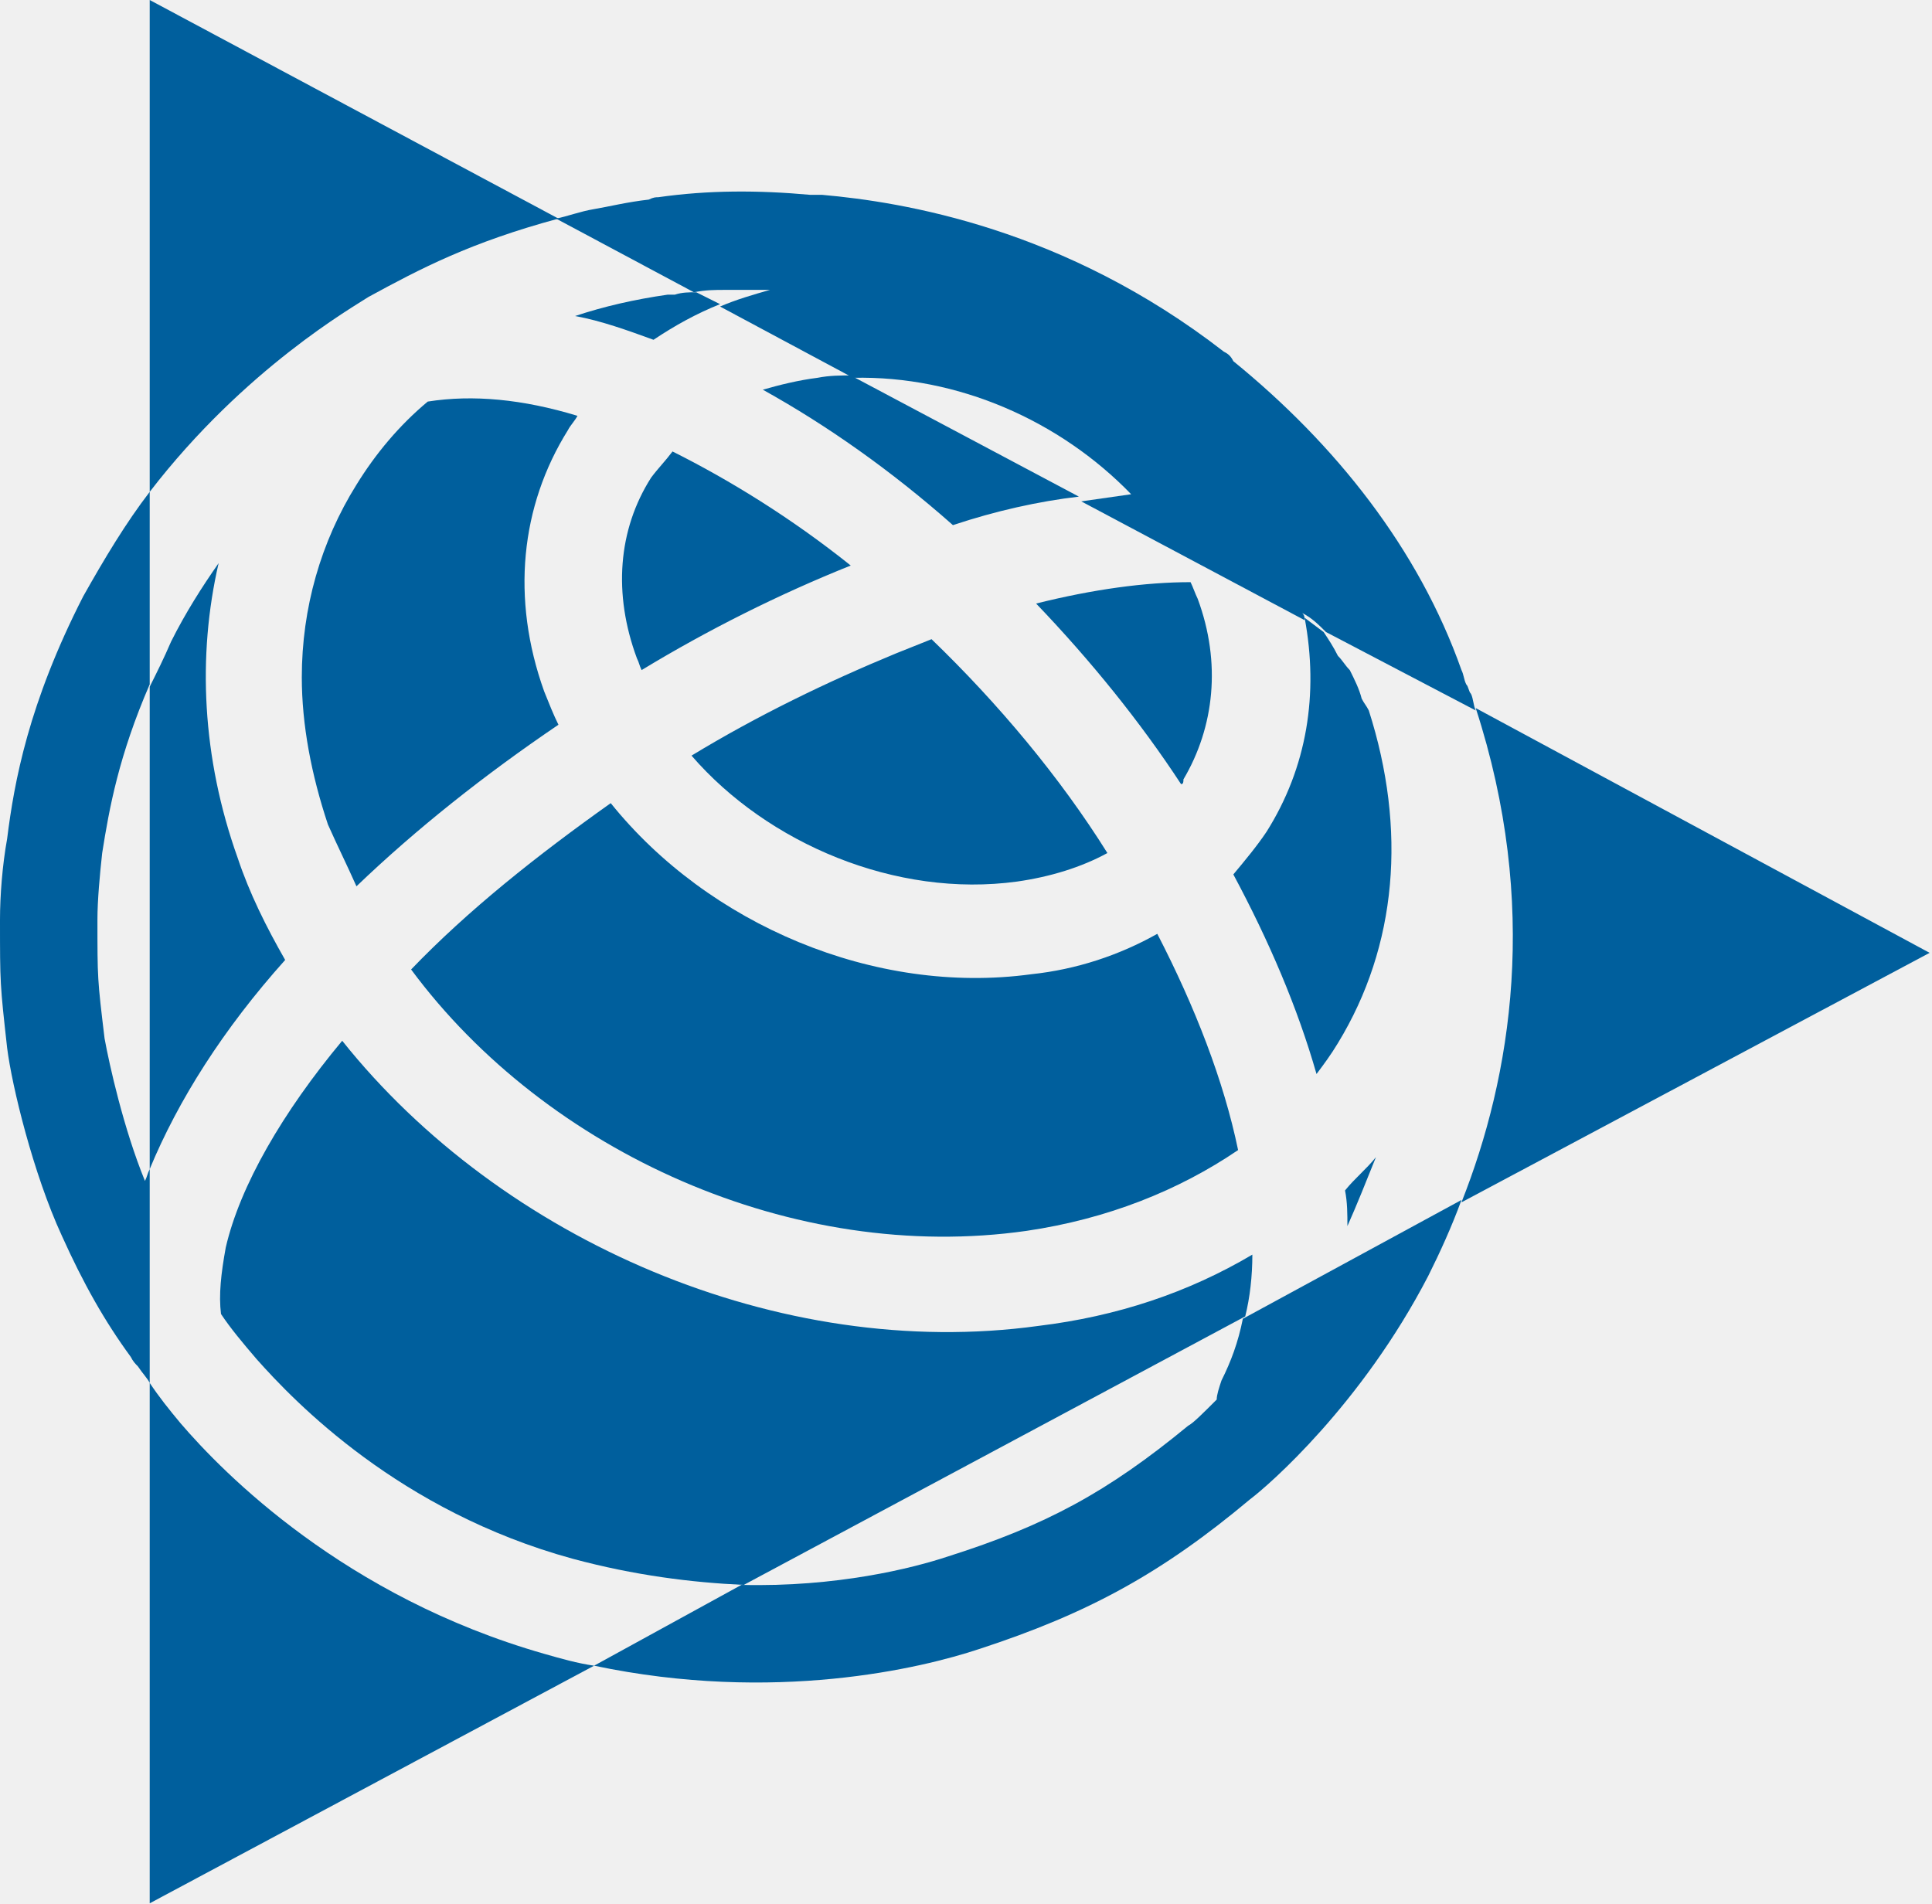
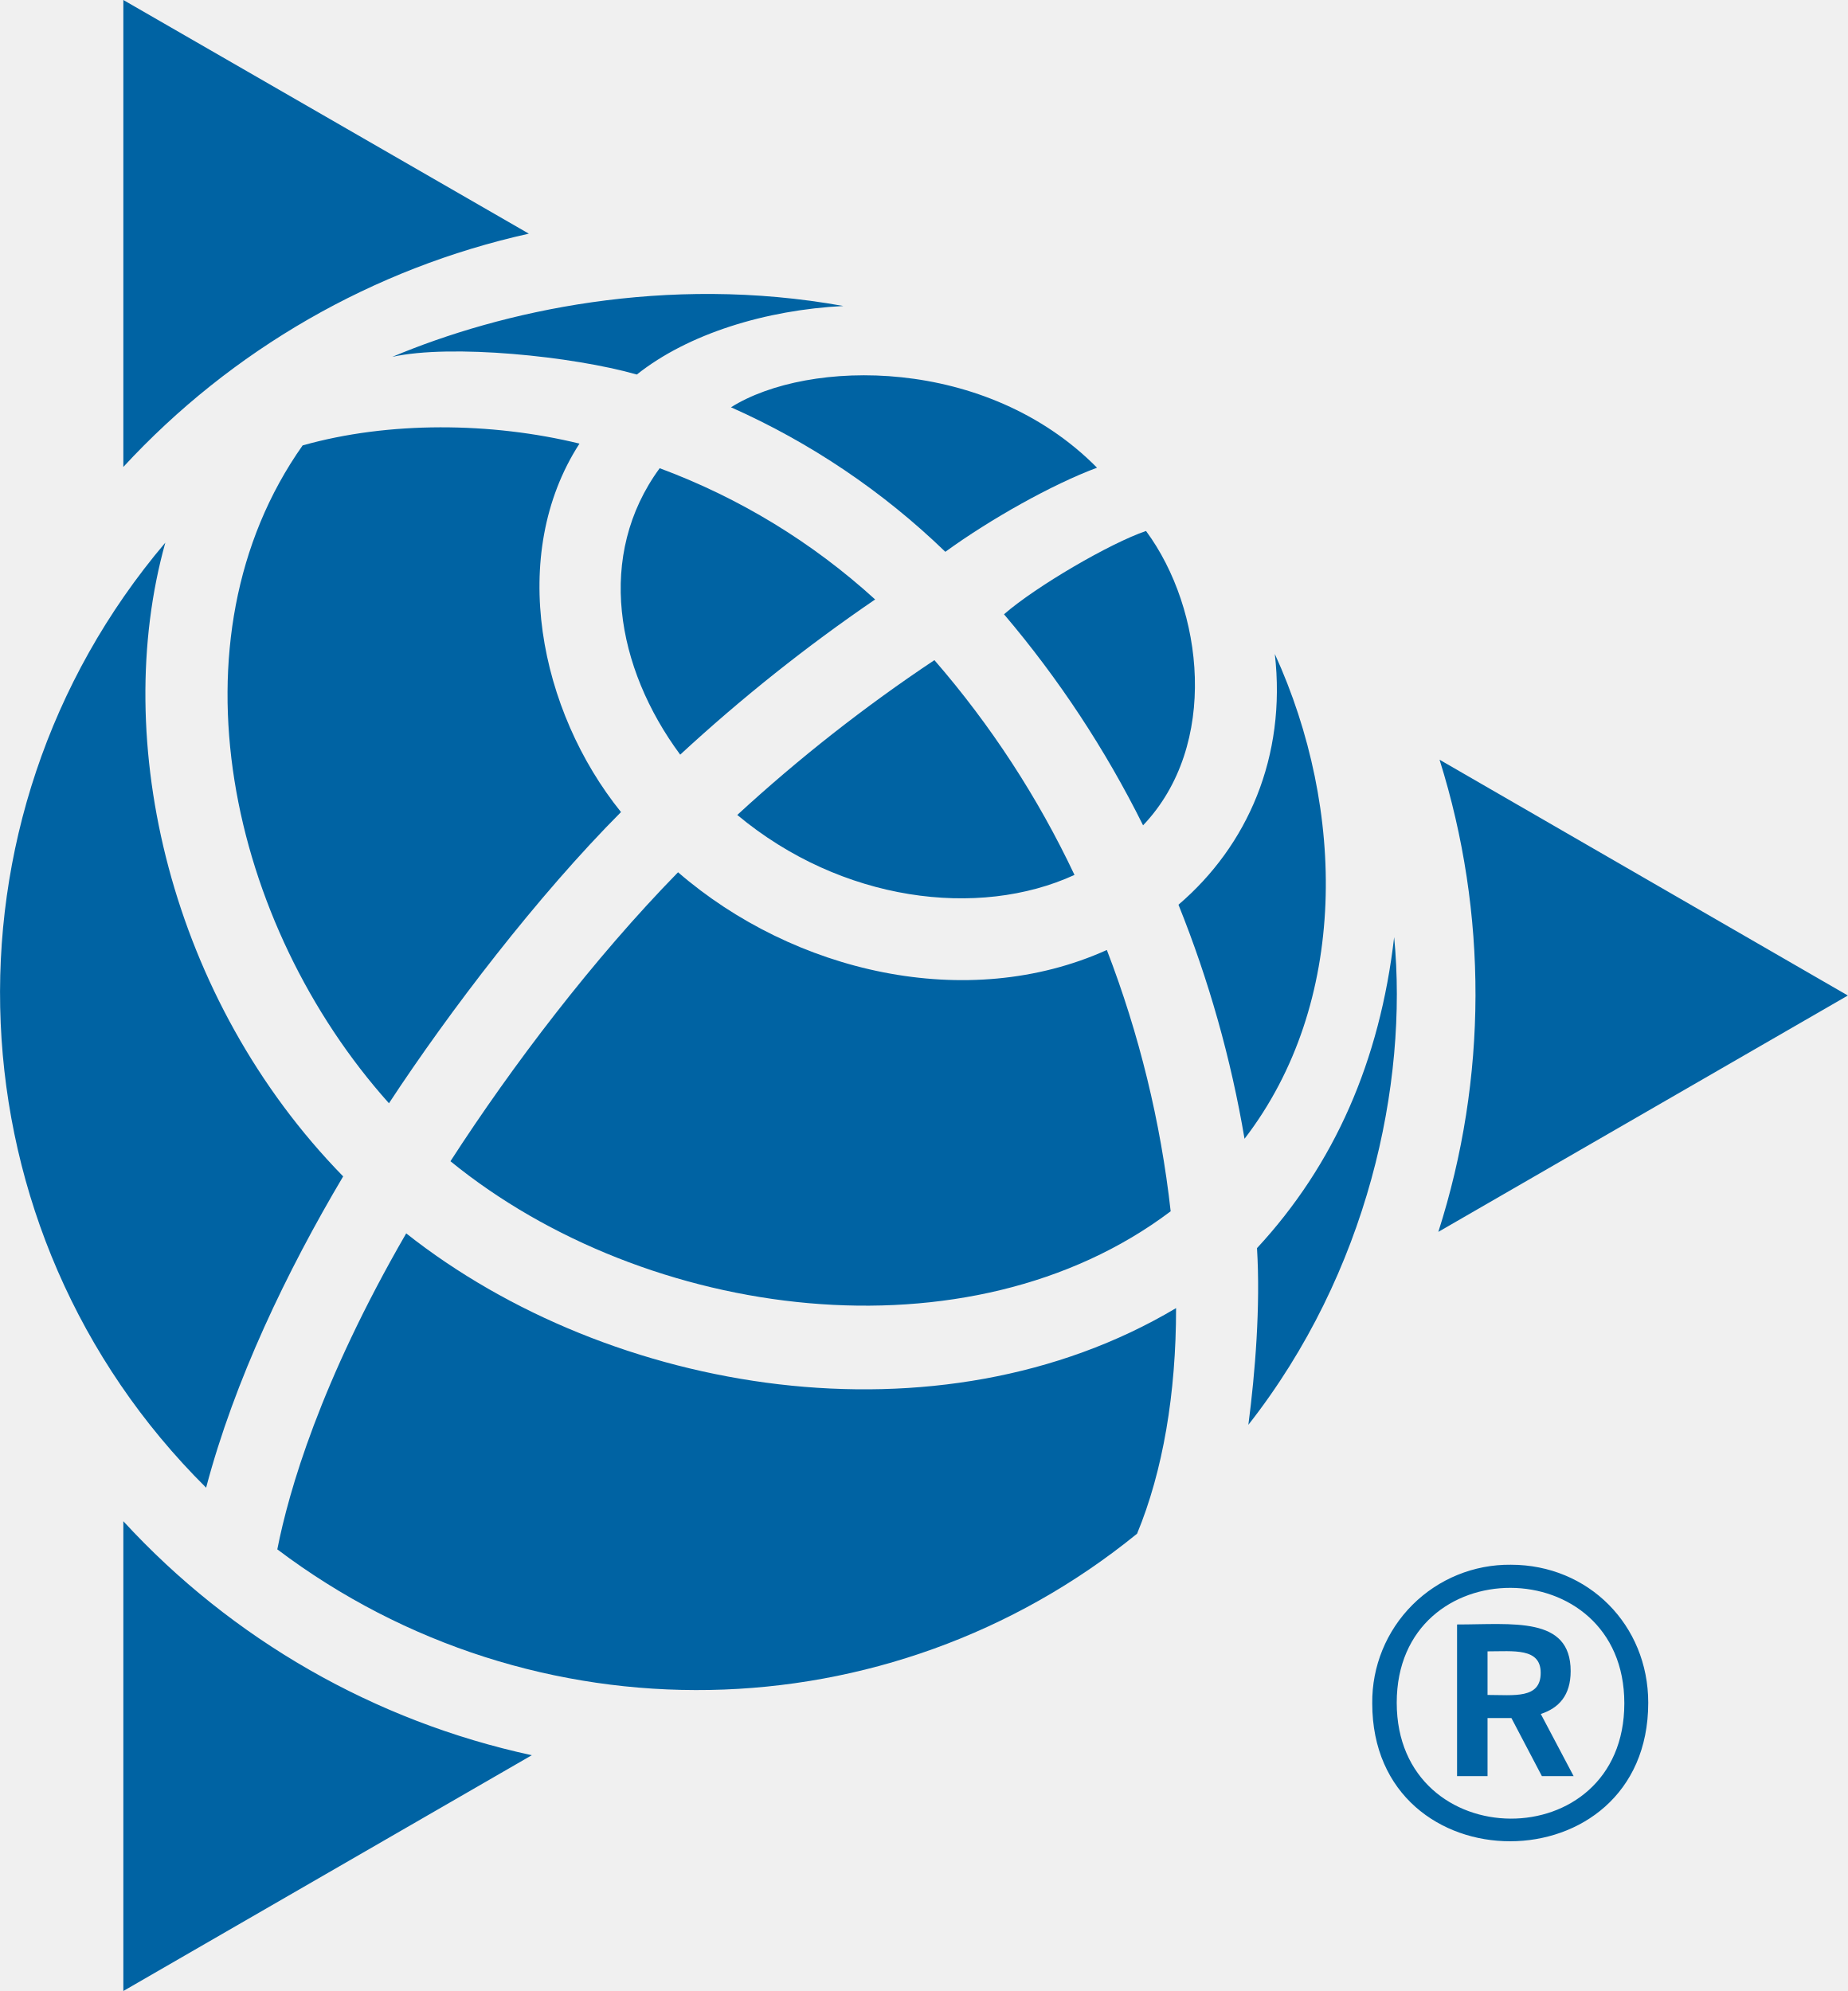
- <svg xmlns="http://www.w3.org/2000/svg" viewBox="0 0 81.3 80.1">
-   <style>path{fill:#005f9d}@media (prefers-color-scheme:dark){path{fill:#fff}}</style>
-   <path d="M52.3 55.5c-.2 1-.5 1.8-.9 2.6-.1.3-.2.6-.2.8-.6.6-1 1-1.2 1.1-3.4 2.8-6 4.2-10.1 5.5-1.5.5-4.7 1.3-8.7 1.2L25 70.1c7.6 1.6 13.8.1 16.2-.7 4.6-1.5 7.7-3.2 11.4-6.3.8-.6 4.7-4 7.5-9.4.5-1 1-2.1 1.4-3.2l-9.2 5zM30.5 12.2h1.9c-.7.2-1.4.4-2.1.7l5.6 3c4.4-.1 8.7 1.8 11.7 4.9l-2.1.3 9.4 5c0-.1 0-.2-.1-.3.4.2.7.5 1 .8l6.3 3.3c-.1-.2-.1-.5-.2-.7-.1-.1-.1-.3-.2-.4-.1-.2-.1-.4-.2-.6-1.8-5.1-5.3-9.5-9.6-13-.1-.2-.2-.3-.4-.4C44.8 9.6 38 8.5 34.6 8.2h-.5c-2.2-.2-4.3-.2-6.4.1-.1 0-.2 0-.4.1-.9.1-1.7.3-2.3.4-.6.1-1.1.3-1.6.4l5.8 3.1c.5-.1.9-.1 1.3-.1zM6.1 49.7c-.9-2.2-1.5-4.9-1.7-6-.3-2.5-.3-2.5-.3-5 0-.8.1-1.9.2-2.8.3-1.9.7-4.1 2-7.1v-8.1c-1 1.3-1.9 2.8-2.8 4.4C1.2 29.6.6 32.9.3 35.3c-.2 1.1-.3 2.4-.3 3.4 0 2.7 0 2.7.3 5.4.2 1.6 1.1 5.3 2.3 7.9.9 2 1.8 3.6 2.9 5.1.1.2.2.3.3.4.2.3.4.5.5.7v-9c-.1.2-.1.3-.2.5z" />
-   <path d="M53.3 35c-.4.6-.9 1.2-1.4 1.8 1.5 2.8 2.7 5.6 3.5 8.4.3-.4.6-.8.9-1.3 2.5-4.1 2.9-9 1.3-14-.1-.2-.2-.3-.3-.5-.1-.4-.3-.8-.5-1.2-.2-.2-.3-.4-.5-.6-.2-.4-.4-.7-.6-1l-.8-.6c.6 3.2.1 6.3-1.6 9zM28.4 12.4h-.3c-1.4.2-2.7.5-3.9.9 1.1.2 2.2.6 3.3 1 .9-.6 1.8-1.1 2.8-1.5l-1-.5c-.3 0-.6 0-.9.1zm33.1 38.2l19.7-10.5-19.1-10.3c2.7 8.3 1.5 15.5-.6 20.8zM34.4 15.9c-.8.1-1.6.3-2.3.5 2.7 1.5 5.4 3.4 8 5.7 1.8-.6 3.6-1 5.3-1.2l-9.6-5.1c-.4 0-.9 0-1.4.1zm9.3 39.9c-10.9 1.5-22.6-3.6-29.3-12-2.5 3-4.3 6.1-4.9 8.7-.2 1.1-.3 2-.2 2.8.4.6.9 1.2 1.5 1.9 1.6 1.8 6 6.4 13.3 8.4 2.6.7 5 1 7.2 1.1l21.1-11.3c.2-.8.3-1.7.3-2.6-2.7 1.6-5.7 2.6-9 3zM15 37.3c2.5-2.4 5.4-4.7 8.5-6.8-.2-.4-.4-.9-.6-1.4-1.4-3.9-1-7.8 1-11 .1-.2.3-.4.4-.6-2.3-.7-4.4-.9-6.3-.6-1.2 1-2.2 2.2-3 3.5-1.5 2.4-2.3 5.2-2.3 8.1 0 2 .4 4.1 1.1 6.2.4.9.8 1.7 1.2 2.6zm11.8-9.6c.1.2.1.3.2.5 2.8-1.7 5.8-3.2 8.8-4.4-2.5-2-5.1-3.6-7.5-4.8-.3.4-.6.7-.9 1.1-1.4 2.2-1.6 4.9-.6 7.6zm16 9.4c1.4-.2 2.7-.6 3.8-1.2-2-3.2-4.6-6.3-7.4-9l-1.5.6c-2.9 1.2-5.8 2.6-8.6 4.3 3.2 3.7 8.6 6 13.7 5.3zM15.5 12.5c2.2-1.2 4.3-2.3 8-3.3L6.3 0v20.7c4-5.2 8.6-7.8 9.2-8.2zm34.3 20.3c1.3-2.2 1.6-4.9.6-7.6-.1-.2-.2-.5-.3-.7-1.9 0-4.1.3-6.5.9 2.3 2.4 4.4 5 6.1 7.6.1 0 .1-.1.1-.2z" />
-   <path d="M43.2 51.8c3.4-.5 6.4-1.7 8.9-3.4-.6-2.9-1.8-6-3.4-9.1-1.6.9-3.4 1.5-5.3 1.7-6.6.9-13.6-2.1-17.7-7.2-3.1 2.2-6 4.5-8.4 7 5.7 7.7 16.1 12.4 25.9 11zM12 40.4c-.8-1.4-1.5-2.8-2-4.3-1.5-4.2-1.7-8.5-.8-12.4-.7 1-1.4 2.1-2 3.3-.3.7-.6 1.3-.9 1.9v20.3c1.2-2.9 3.1-5.9 5.7-8.8zm45.9 8.3c-.4.5-.9.9-1.3 1.4.1.5.1 1 .1 1.5.4-.9.8-1.9 1.2-2.9zM7.6 59.9c-.5-.6-.9-1.1-1.3-1.7v21.9l18.7-10c-.7-.1-1.4-.3-2.1-.5-8.4-2.4-13.5-7.6-15.3-9.7z" />
+ <svg xmlns="http://www.w3.org/2000/svg" viewBox="0 0 732.03 788.85">
+   <style>path{fill:#0063a3}@media (prefers-color-scheme:dark){path{fill:#fff}}</style>
+   <path d="M543.59 674.86a54.34 54.34 0 0154.9-54.9c30.76 0 54.43 23.9 54.43 54.67 0 73.17-109.33 73.15-109.33.23zm99.86 0c0-60.79-90.16-61.1-90.16-.23s90.16 61.53 90.16.23zm-66.26-31.23c22 0 45-3.33 45 18.46 0 9.7-4.73 14.67-11.83 17l13 24.62h-12.57l-12.07-23h-9.46v23h-12.07zm33.13 19.17c0-10-10.71-8.52-21.06-8.52v17.27c10.51 0 21.06 1.68 21.06-8.75zM48.86 602.72v186.13l161.81-93.42a308.1 308.1 0 01-161.81-92.71zM209.49 92.58L48.86 0v185a310.2 310.2 0 01160.63-92.42zM732 394.43L570.25 301a309.33 309.33 0 01-.48 187.08zM155.4 141.39c23.23-5.16 71.39-.27 96.87 7 20.38-16.21 51.17-25.6 81.82-27.15-70.46-12.72-135.64 2.05-178.69 20.15zM463.74 479.92a416.8 416.8 0 00-25.28-103.53c-55.43 25-124 8.88-169.86-30.79-33.41 34.15-65.75 76.68-90.16 114.49 77.71 63.35 205.56 79.99 285.3 19.83zM135.94 466.1C67.43 396 43.55 293.61 65.49 215a276 276 0 0016.16 374.43c11.21-42.43 31.97-85.72 54.29-123.33zM425.64 346.65a372.77 372.77 0 00-55.49-85.1 635.36 635.36 0 00-78.09 61.34c41.29 34.45 95.61 41.21 133.58 23.76zM374.48 218.63c17.78-12.93 42.42-26.76 60.09-33.32-43.84-44.38-114.38-43.2-145-23.94a293.6 293.6 0 0184.91 57.26z" />
+   <path d="M160.91 488.67c-34.09 58.94-46.53 102.19-51.06 125.2a276 276 0 00340.58-6.21c10.24-24.74 15.47-55.53 15.45-89.38-93.99 55.94-223.99 34.43-304.97-29.61zM452.81 327c30.17-31.7 24.12-85.56 1.17-116.62-14.14 4.78-43.57 21.94-56.26 33A413.64 413.64 0 01452.81 327zM505 259.11c4.65 40.7-10.79 75.93-38.17 99.35A448.73 448.73 0 01493 451.19c41.36-53.81 40.1-130.56 12-192.08zM269.45 299a672.54 672.54 0 0177.22-61.49 262 262 0 00-85.35-52C236.05 220 243.94 264.52 269.45 299zM497.94 494.52c1.4 23.09-.72 49.29-3.42 70 47.34-60.32 63.34-135 57.75-193.22-5.67 49.03-23.62 90.05-54.33 123.22zM229.55 175.76c-34.94-8.54-75.63-8.91-109.67.72-54.33 77-29.1 189.94 34.2 260.64C178.13 400.5 213 354.9 246 321.75c-32.23-39.94-45-101.75-16.45-145.99z" />
</svg>
